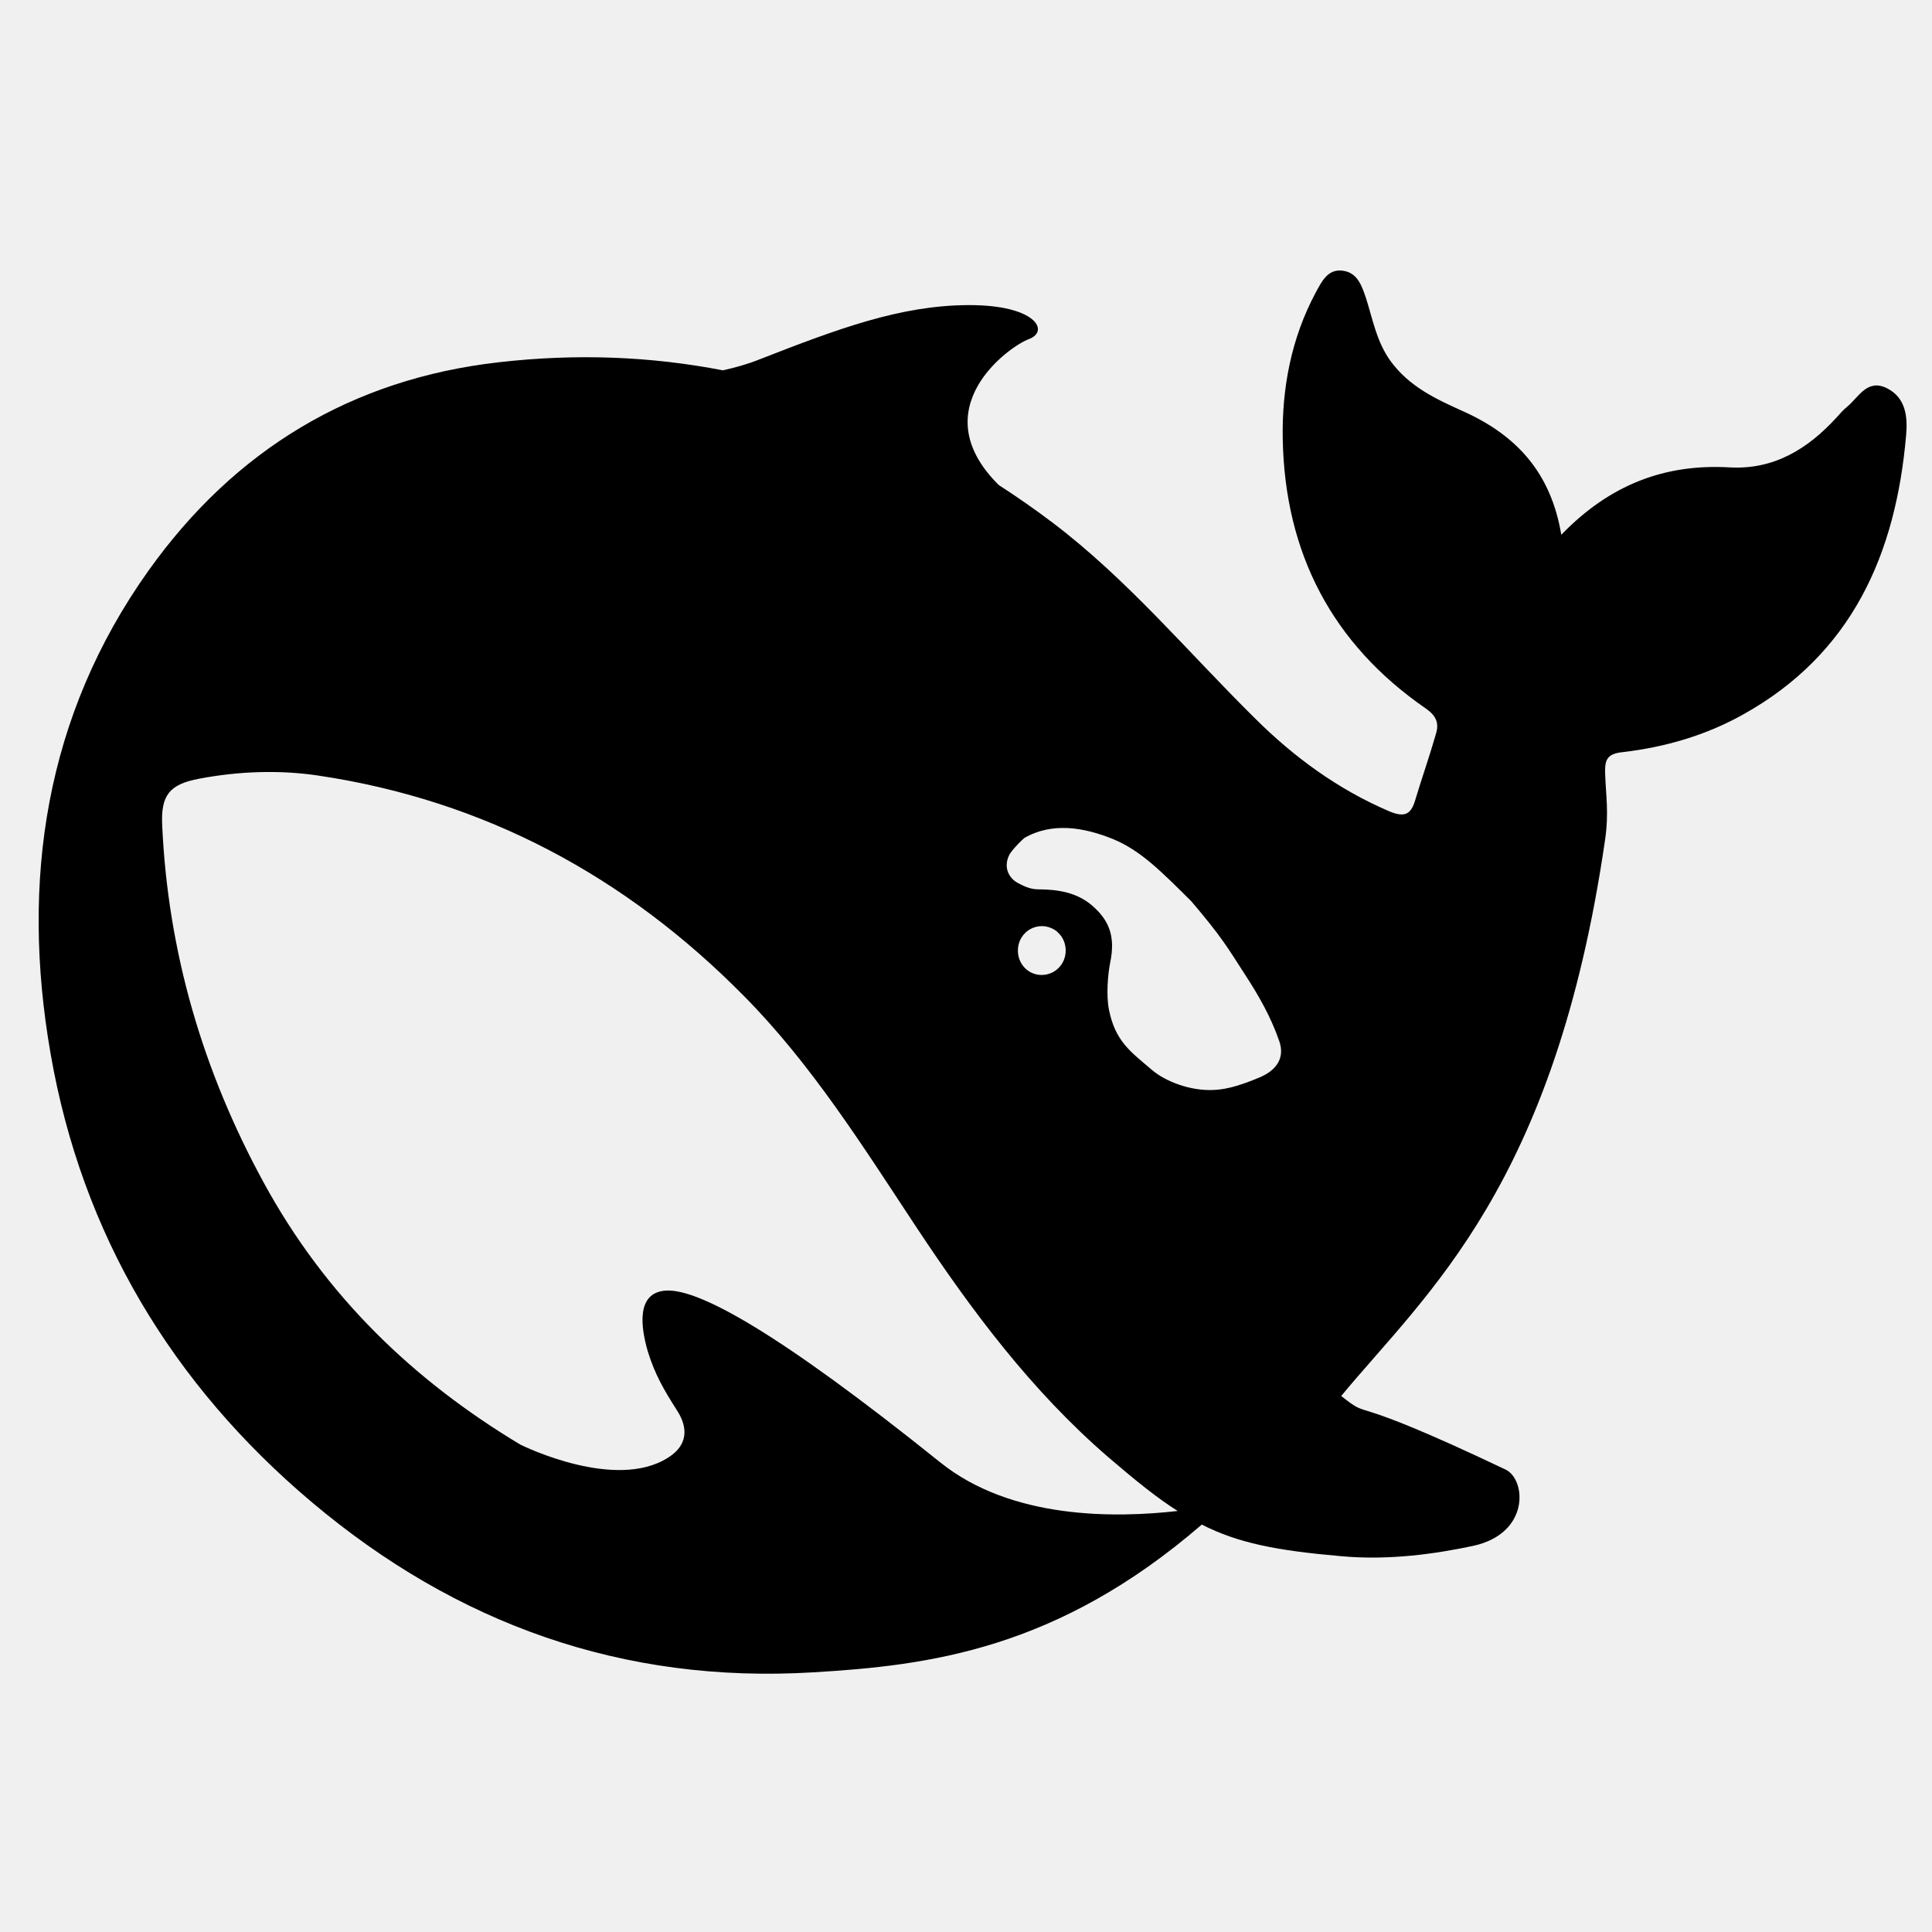
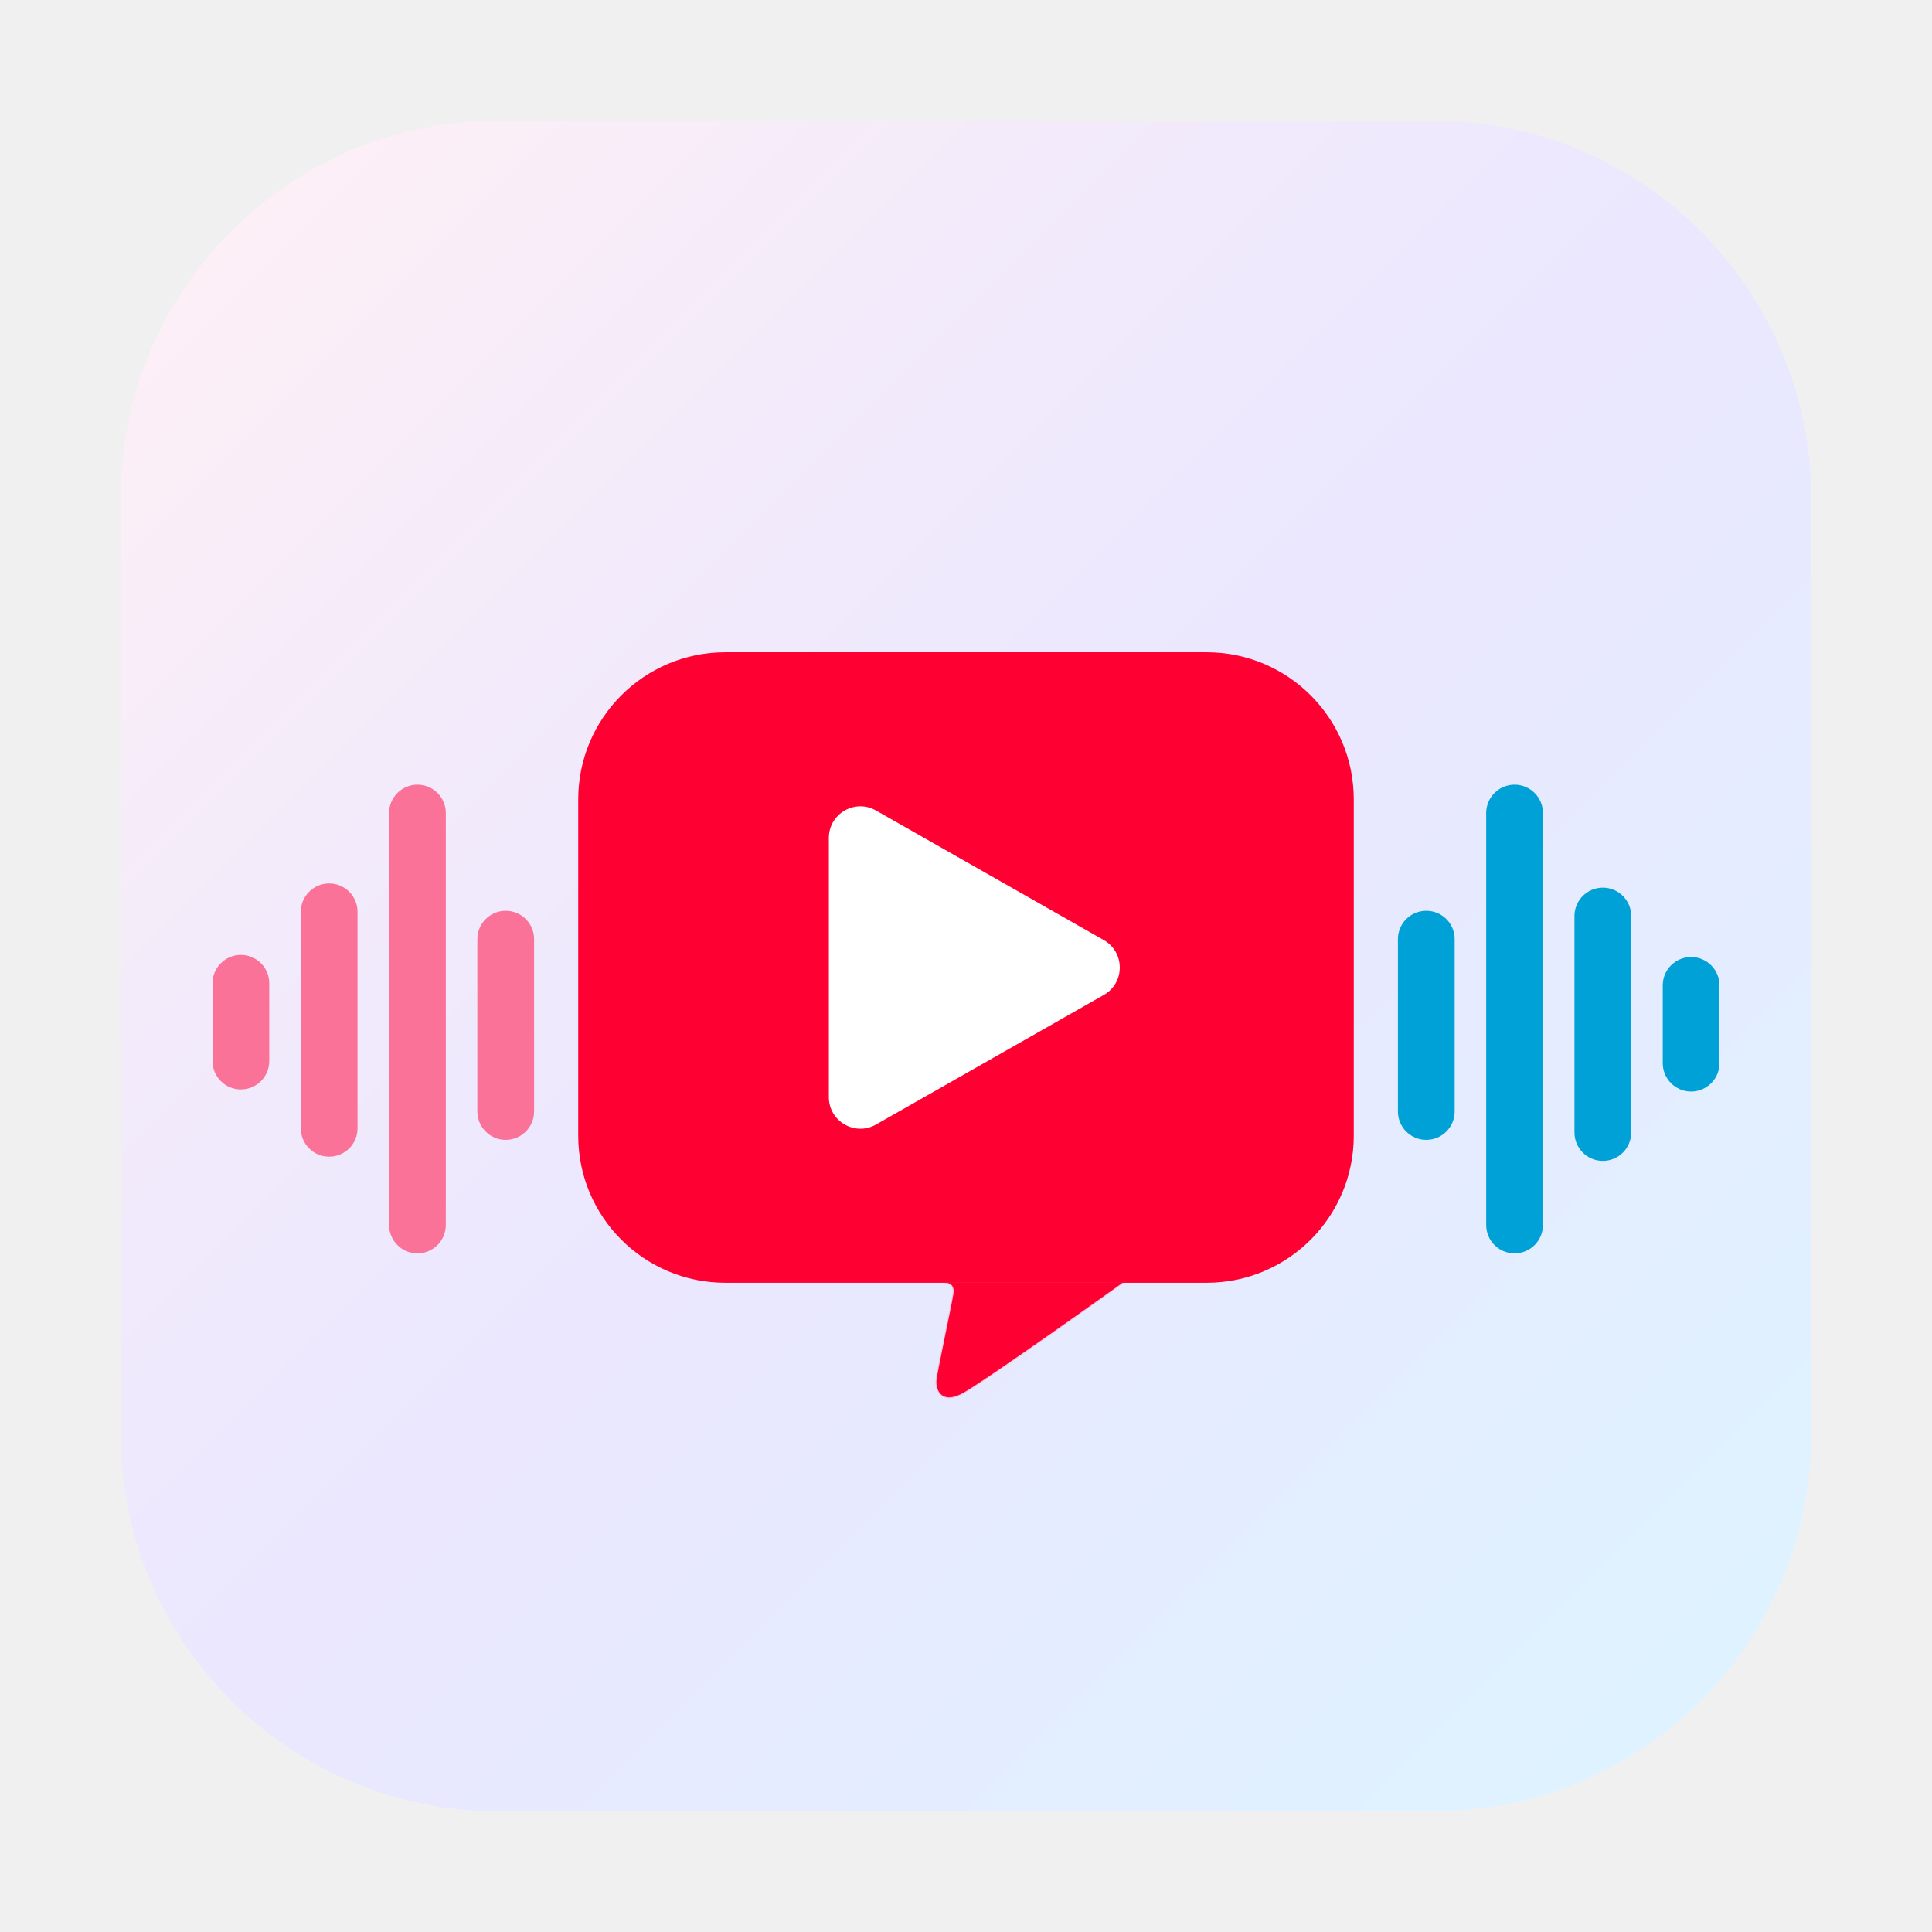
- <svg xmlns="http://www.w3.org/2000/svg" width="50" height="50" viewBox="0 0 50 50" fill="none">
-   <path id="path" d="M48.835 10.048C48.323 9.792 48.102 10.28 47.803 10.528C47.701 10.608 47.614 10.712 47.527 10.808C46.779 11.624 45.905 12.16 44.762 12.096C43.092 12 41.666 12.536 40.406 13.84C40.138 12.232 39.248 11.272 37.893 10.656C37.184 10.336 36.467 10.016 35.97 9.32C35.623 8.824 35.529 8.272 35.356 7.728C35.246 7.4 35.135 7.064 34.765 7.008C34.363 6.944 34.206 7.288 34.048 7.576C33.418 8.752 33.173 10.048 33.197 11.36C33.252 14.312 34.474 16.664 36.9 18.336C37.176 18.528 37.247 18.72 37.16 19C36.995 19.576 36.797 20.136 36.624 20.712C36.514 21.08 36.349 21.16 35.962 21C34.631 20.432 33.481 19.592 32.464 18.576C30.739 16.872 29.179 14.992 27.233 13.52C26.776 13.176 26.319 12.856 25.847 12.552C23.862 10.584 26.107 8.968 26.627 8.776C27.17 8.576 26.816 7.888 25.059 7.896C23.302 7.904 21.695 8.504 19.647 9.304C19.348 9.424 19.032 9.512 18.709 9.584C16.85 9.224 14.92 9.144 12.903 9.376C9.106 9.808 6.073 11.64 3.843 14.768C1.165 18.528 0.534 22.8 1.307 27.256C2.118 31.952 4.466 35.84 8.074 38.88C11.816 42.032 16.125 43.576 21.041 43.28C24.027 43.104 27.352 42.696 31.102 39.456C32.047 39.936 33.04 40.128 34.686 40.272C35.955 40.392 37.176 40.208 38.121 40.008C39.602 39.688 39.499 38.288 38.964 38.032C34.623 35.968 35.576 36.808 34.71 36.128C36.916 33.464 40.24 30.696 41.54 21.728C41.643 21.016 41.556 20.568 41.54 19.992C41.532 19.64 41.611 19.504 42.005 19.464C43.092 19.336 44.148 19.032 45.117 18.488C47.929 16.92 49.064 14.344 49.331 11.256C49.371 10.784 49.324 10.296 48.835 10.048ZM24.326 37.84C20.12 34.464 18.079 33.352 17.236 33.4C16.448 33.448 16.59 34.368 16.763 34.968C16.944 35.56 17.181 35.968 17.512 36.488C17.74 36.832 17.898 37.344 17.283 37.728C15.928 38.584 13.573 37.44 13.462 37.384C10.721 35.736 8.428 33.56 6.813 30.584C5.253 27.72 4.348 24.648 4.198 21.368C4.158 20.576 4.387 20.296 5.159 20.152C6.175 19.96 7.223 19.92 8.239 20.072C12.533 20.712 16.189 22.672 19.253 25.776C21.002 27.544 22.325 29.656 23.689 31.72C25.138 33.912 26.698 36 28.683 37.712C29.384 38.312 29.943 38.768 30.479 39.104C28.864 39.288 26.17 39.328 24.326 37.84ZM26.343 24.6C26.343 24.248 26.619 23.968 26.966 23.968C27.044 23.968 27.115 23.984 27.178 24.008C27.265 24.04 27.344 24.088 27.407 24.16C27.517 24.272 27.58 24.432 27.58 24.6C27.58 24.952 27.304 25.232 26.957 25.232C26.611 25.232 26.343 24.952 26.343 24.6ZM32.606 27.88C32.205 28.048 31.803 28.192 31.416 28.208C30.818 28.24 30.164 27.992 29.81 27.688C29.258 27.216 28.864 26.952 28.699 26.128C28.628 25.776 28.668 25.232 28.73 24.92C28.872 24.248 28.714 23.816 28.25 23.424C27.872 23.104 27.391 23.016 26.863 23.016C26.666 23.016 26.485 22.928 26.351 22.856C26.13 22.744 25.949 22.464 26.123 22.12C26.178 22.008 26.446 21.736 26.509 21.688C27.226 21.272 28.053 21.408 28.817 21.72C29.526 22.016 30.061 22.56 30.834 23.328C31.622 24.256 31.763 24.512 32.212 25.208C32.567 25.752 32.89 26.312 33.11 26.952C33.245 27.352 33.071 27.68 32.606 27.88Z" fill="#000" fill-opacity="1" fill-rule="nonzero" />
+ <svg xmlns="http://www.w3.org/2000/svg" width="1024" height="1024" viewBox="0 0 1024 1024" fill="none" role="img" aria-label="YouDub app icon">
+   <defs>
+     <linearGradient id="background" x1="64" y1="64" x2="960" y2="960" gradientUnits="userSpaceOnUse">
+       <stop stop-color="#FFF0F5" />
+       <stop offset="0.5" stop-color="#EAE7FF" />
+       <stop offset="1" stop-color="#DDF4FF" />
+     </linearGradient>
+   </defs>
+   <rect x="64" y="64" width="896" height="896" rx="200" fill="url(#background)" />
+   <g transform="translate(112.640 345.712) scale(1.113975)">
+     <rect x="174" width="369" height="300" rx="70" fill="#FF0033" />
+     <path d="M424.082 136.962C434.193 142.714 434.193 157.286 424.082 163.038L315.667 224.715C305.668 230.404 293.25 223.182 293.25 211.678V88.322C293.25 76.818 305.668 69.596 315.667 75.285L424.082 136.962Z" fill="white" />
+     <path d="M348.5 300C348.5 300 348.73 299.977 349.081 300H433C433 300 365.25 348.453 356 353C346.482 357.679 343.904 350.5 344.5 346C345.096 341.5 351.5 311.5 352.5 305.5C353.286 300.786 350.367 300.084 349.081 300H348.5Z" fill="#FF0033" />
+     <path d="M348.5 300C348.5 300 353.5 299.5 352.5 305.5C351.5 311.5 345.096 341.5 344.5 346C343.904 350.5 346.482 357.679 356 353C365.25 348.453 433 300 433 300H348.5Z" stroke="#FF0033" stroke-opacity="0.133" />
+     <rect y="144" width="27" height="64" rx="13.5" fill="#FB7299" />
+     <rect x="690" y="145" width="27" height="64" rx="13.5" fill="#00A1D6" />
+     <rect x="126" y="123" width="27" height="109" rx="13.5" fill="#FB7299" />
+     <rect x="564" y="123" width="27" height="109" rx="13.5" fill="#00A1D6" />
+     <rect x="84" y="63" width="27" height="223" rx="13.5" fill="#FB7299" />
+     <rect x="606" y="63" width="27" height="223" rx="13.5" fill="#00A1D6" />
+     <rect x="42" y="110" width="27" height="130" rx="13.5" fill="#FB7299" />
+     <rect x="648" y="112" width="27" height="130" rx="13.5" fill="#00A1D6" />
+   </g>
</svg>
